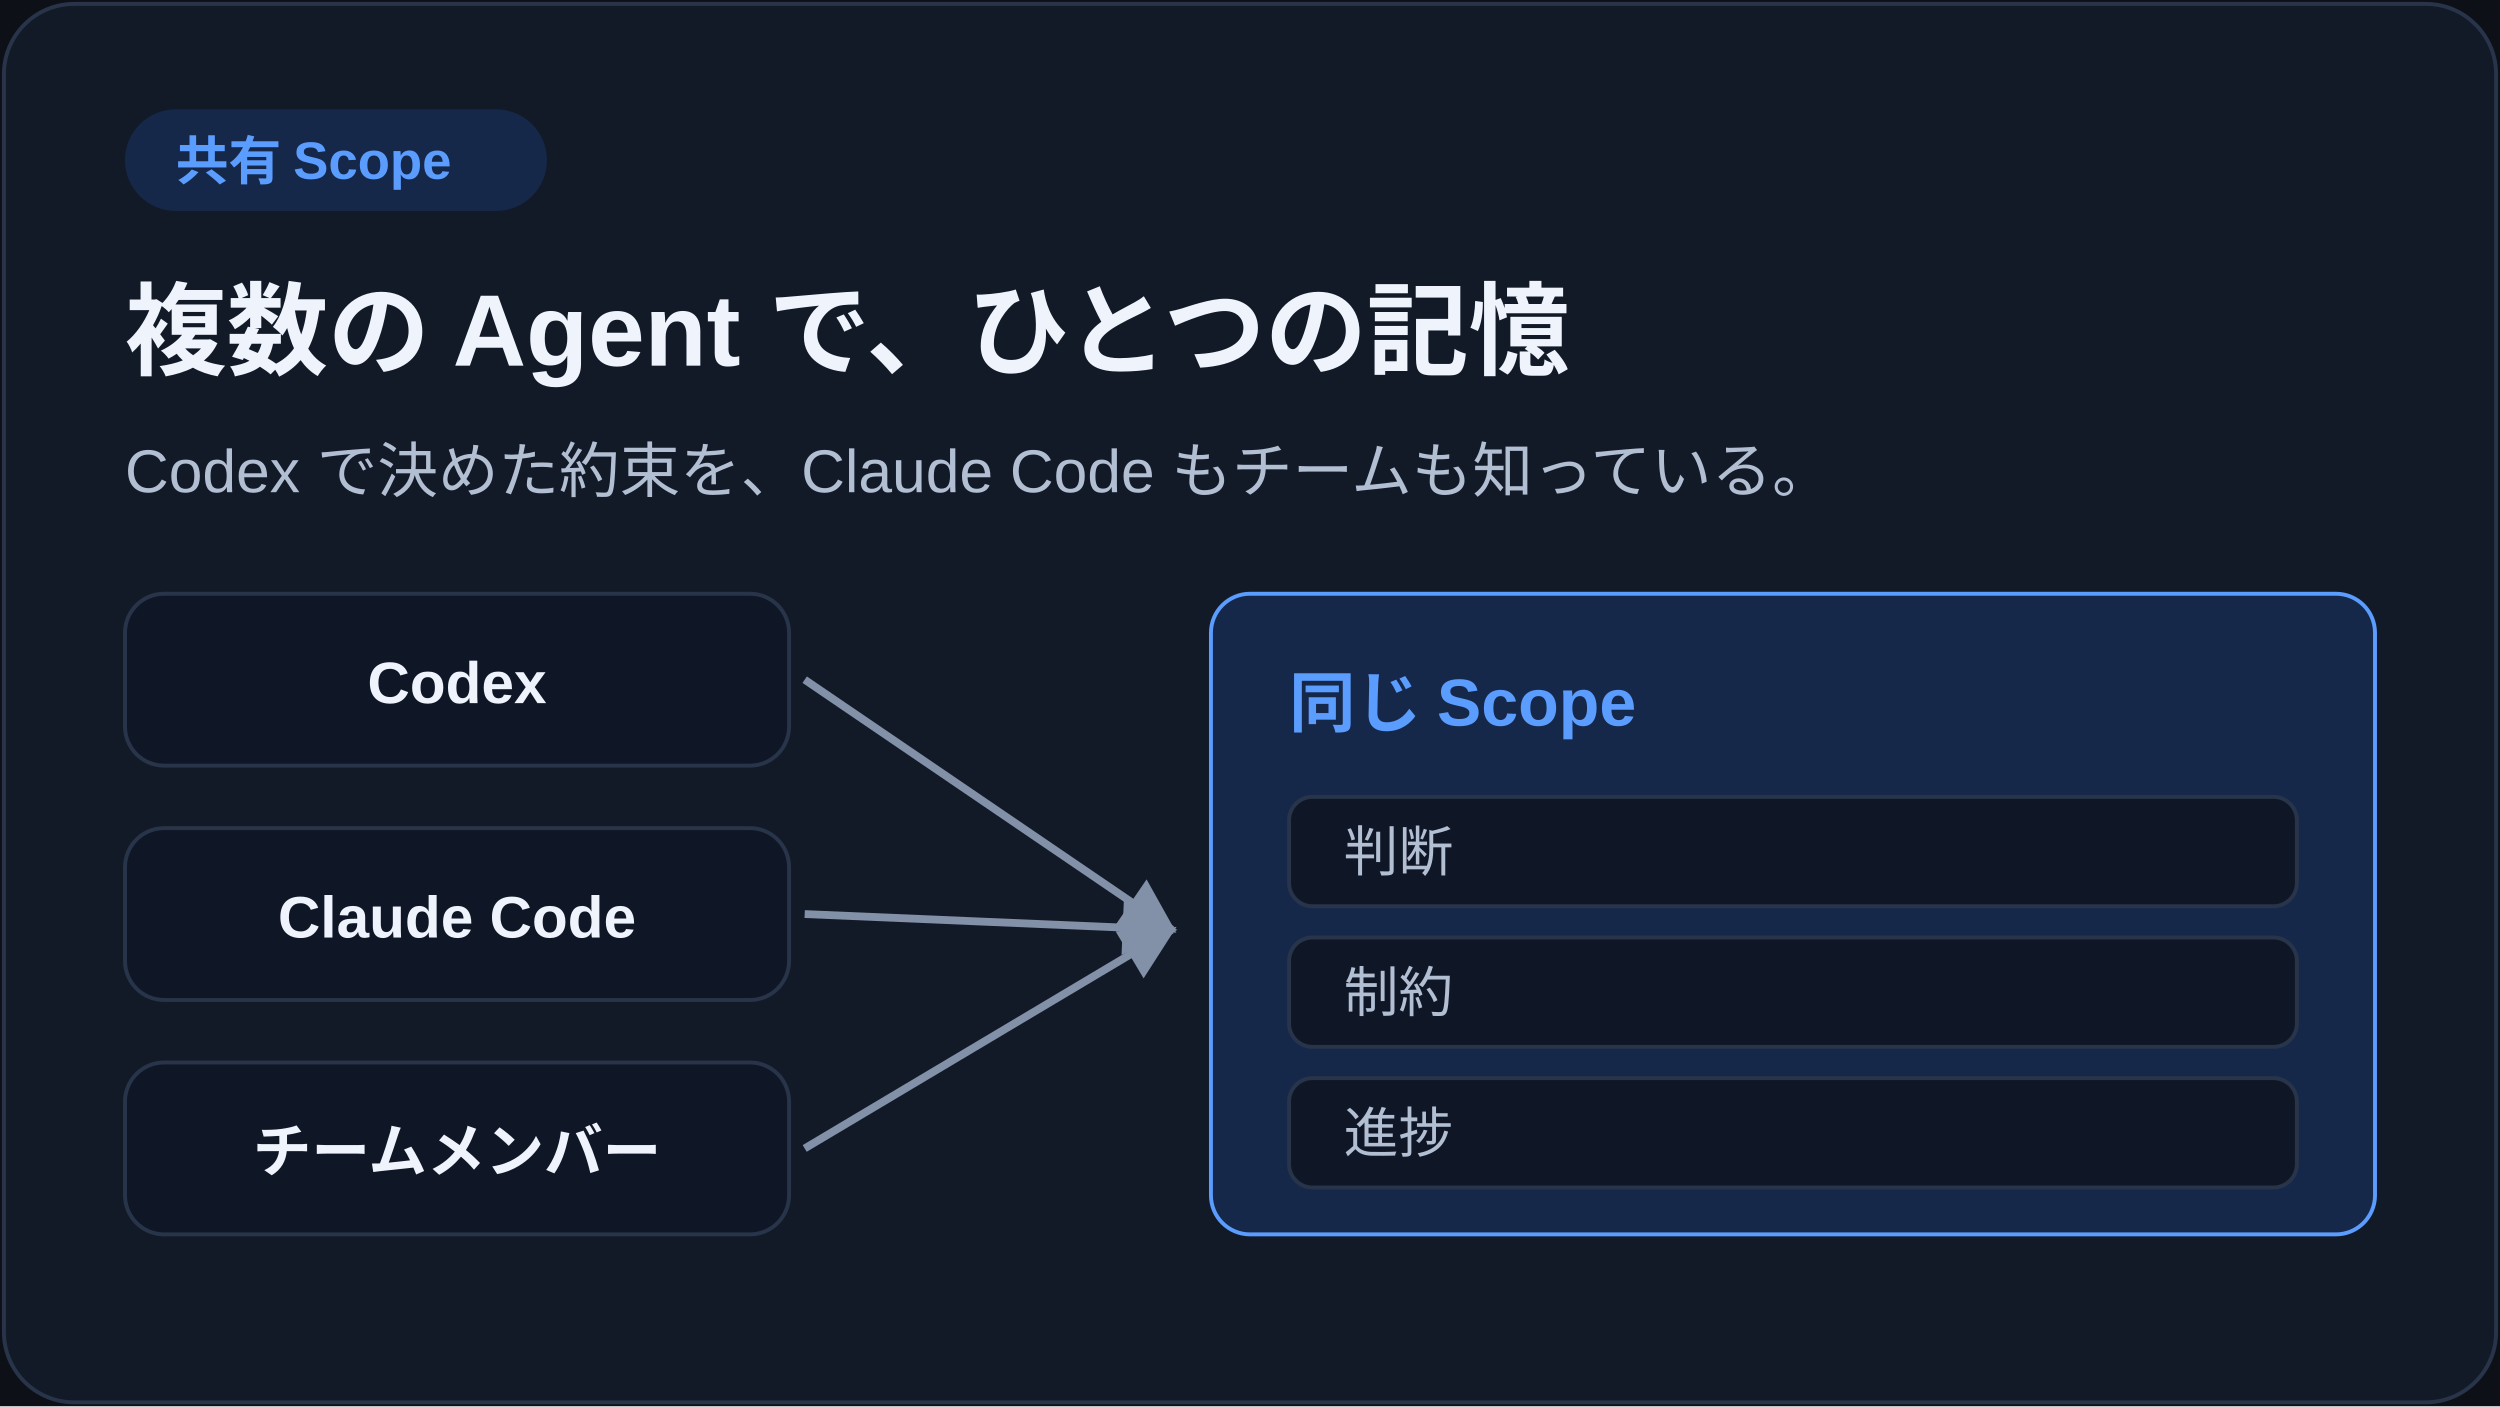
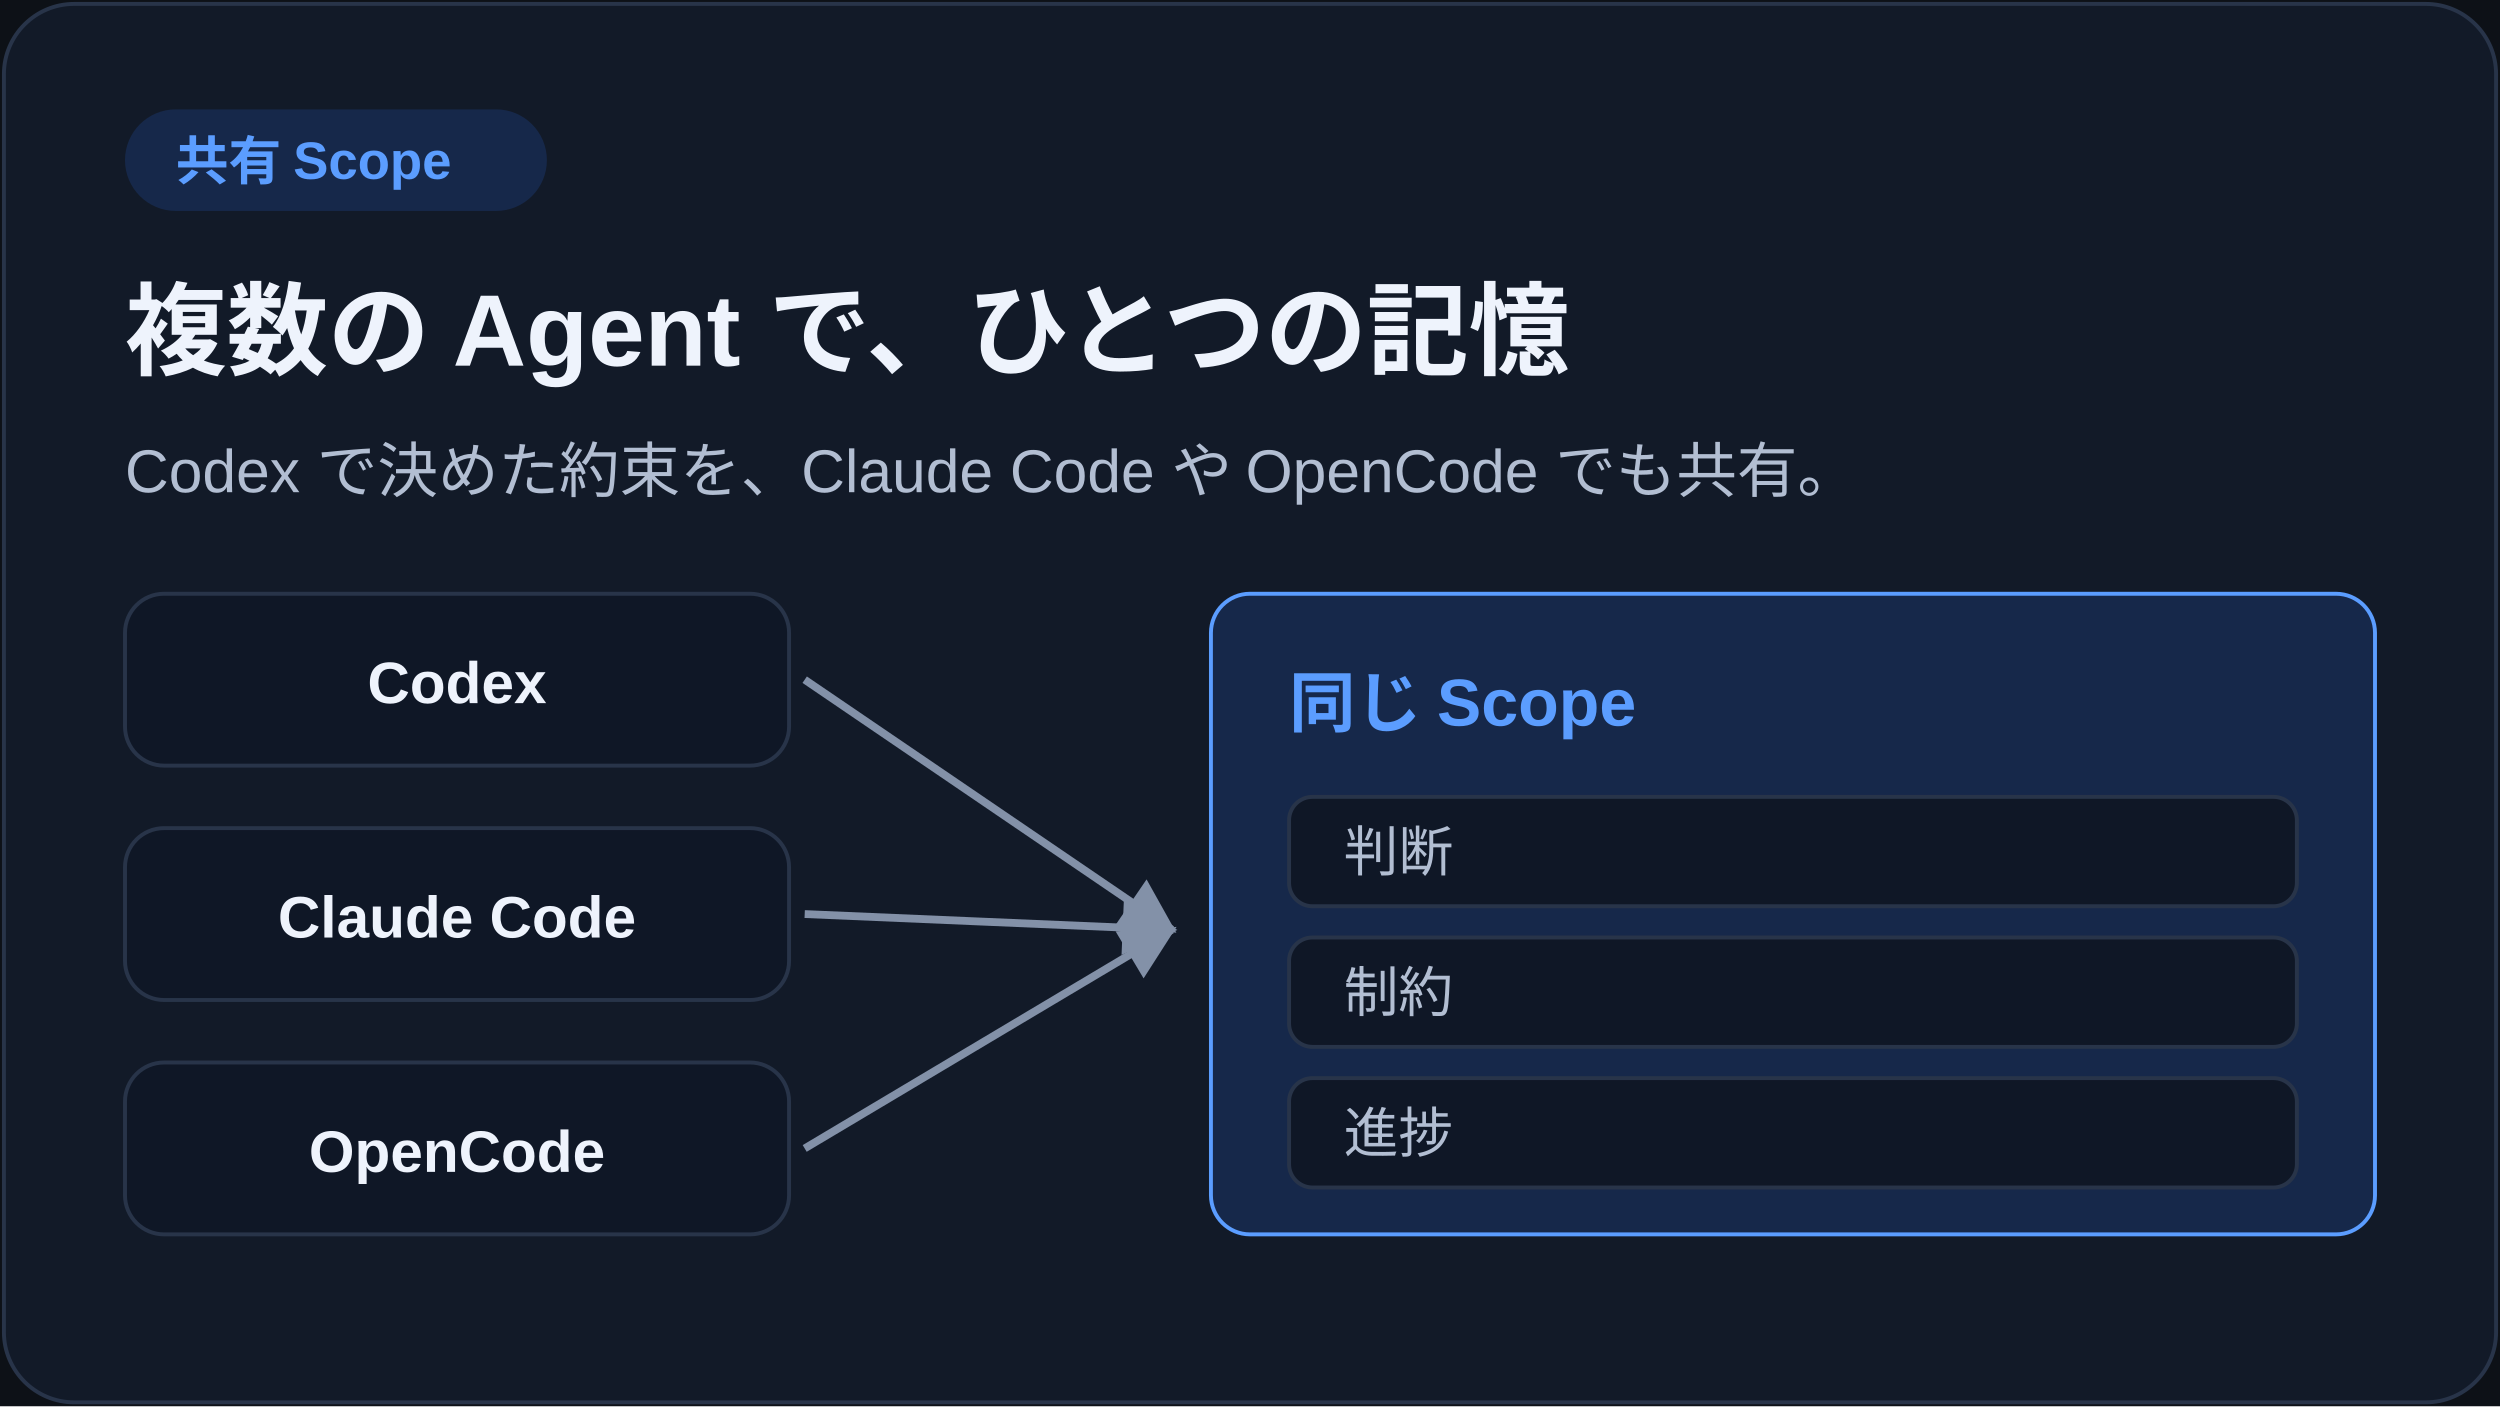
<svg xmlns="http://www.w3.org/2000/svg" width="640" height="360" viewBox="0 0 640 360" role="img" aria-labelledby="title">
  <defs>
    <marker id="head-muted" viewBox="0 0 10 10" refX="9" refY="5" markerWidth="7" markerHeight="7" orient="auto-start-reverse">
      <path d="M0 0L10 5L0 10Z" fill="#8391a8" />
    </marker>
    <marker id="head-accent" viewBox="0 0 10 10" refX="9" refY="5" markerWidth="7" markerHeight="7" orient="auto-start-reverse">
      <path d="M0 0L10 5L0 10Z" fill="#5b9dff" />
    </marker>
  </defs>
  <rect width="640" height="360" fill="#0d1117" />
  <rect x="1" y="1" width="638" height="358" rx="18" fill="#121a28" stroke="#283449" />
  <g font-family="-apple-system,BlinkMacSystemFont,'Segoe UI','PingFang SC','Hiragino Sans','Microsoft YaHei',Arial,sans-serif">
    <rect x="32" y="28" width="108" height="26" rx="13" fill="#16284a" />
    <text x="45" y="46" font-size="13.5" font-weight="700" fill="#5b9dff" text-anchor="start">共有 Scope</text>
    <text x="32" y="94" font-size="26" font-weight="800" fill="#eef3fc" text-anchor="start">複数の Agent で、ひとつの記憶</text>
-     <text x="32" y="126" font-size="15.5" font-weight="400" fill="#b2bed2" text-anchor="start">Codex で決めた約束を、Claude Code もチームも知っている。</text>
+     <text x="32" y="126" font-size="15.5" font-weight="400" fill="#b2bed2" text-anchor="start">Codex で決めた約束を、Claude Code や OpenCode でも共有。</text>
    <rect x="32" y="152" width="170" height="44" rx="10" fill="#0f1726" stroke="#283449" />
    <text x="117" y="180" font-size="15" font-weight="600" fill="#eef3fc" text-anchor="middle">Codex</text>
    <path d="M206 174L300 238" stroke="#8391a8" stroke-width="2" fill="none" marker-end="url(#head-muted)" />
    <rect x="32" y="212" width="170" height="44" rx="10" fill="#0f1726" stroke="#283449" />
    <text x="117" y="240" font-size="15" font-weight="600" fill="#eef3fc" text-anchor="middle">Claude Code</text>
    <path d="M206 234L300 238" stroke="#8391a8" stroke-width="2" fill="none" marker-end="url(#head-muted)" />
    <rect x="32" y="272" width="170" height="44" rx="10" fill="#0f1726" stroke="#283449" />
-     <text x="117" y="300" font-size="15" font-weight="600" fill="#eef3fc" text-anchor="middle">チームメンバー</text>
+     <text x="117" y="300" font-size="15" font-weight="600" fill="#eef3fc" text-anchor="middle">OpenCode</text>
    <path d="M206 294L300 238" stroke="#8391a8" stroke-width="2" fill="none" marker-end="url(#head-muted)" />
    <rect x="310" y="152" width="298" height="164" rx="10" fill="#16284a" stroke="#5b9dff" />
    <text x="330" y="186" font-size="17" font-weight="700" fill="#5b9dff" text-anchor="start">同じ Scope</text>
    <rect x="330" y="204" width="258" height="28" rx="6" fill="#0f1726" stroke="#283449" />
    <text x="344" y="223" font-size="14" font-weight="400" fill="#b2bed2" text-anchor="start">判断</text>
    <rect x="330" y="240" width="258" height="28" rx="6" fill="#0f1726" stroke="#283449" />
    <text x="344" y="259" font-size="14" font-weight="400" fill="#b2bed2" text-anchor="start">制約</text>
    <rect x="330" y="276" width="258" height="28" rx="6" fill="#0f1726" stroke="#283449" />
    <text x="344" y="295" font-size="14" font-weight="400" fill="#b2bed2" text-anchor="start">進捗</text>
  </g>
</svg>
